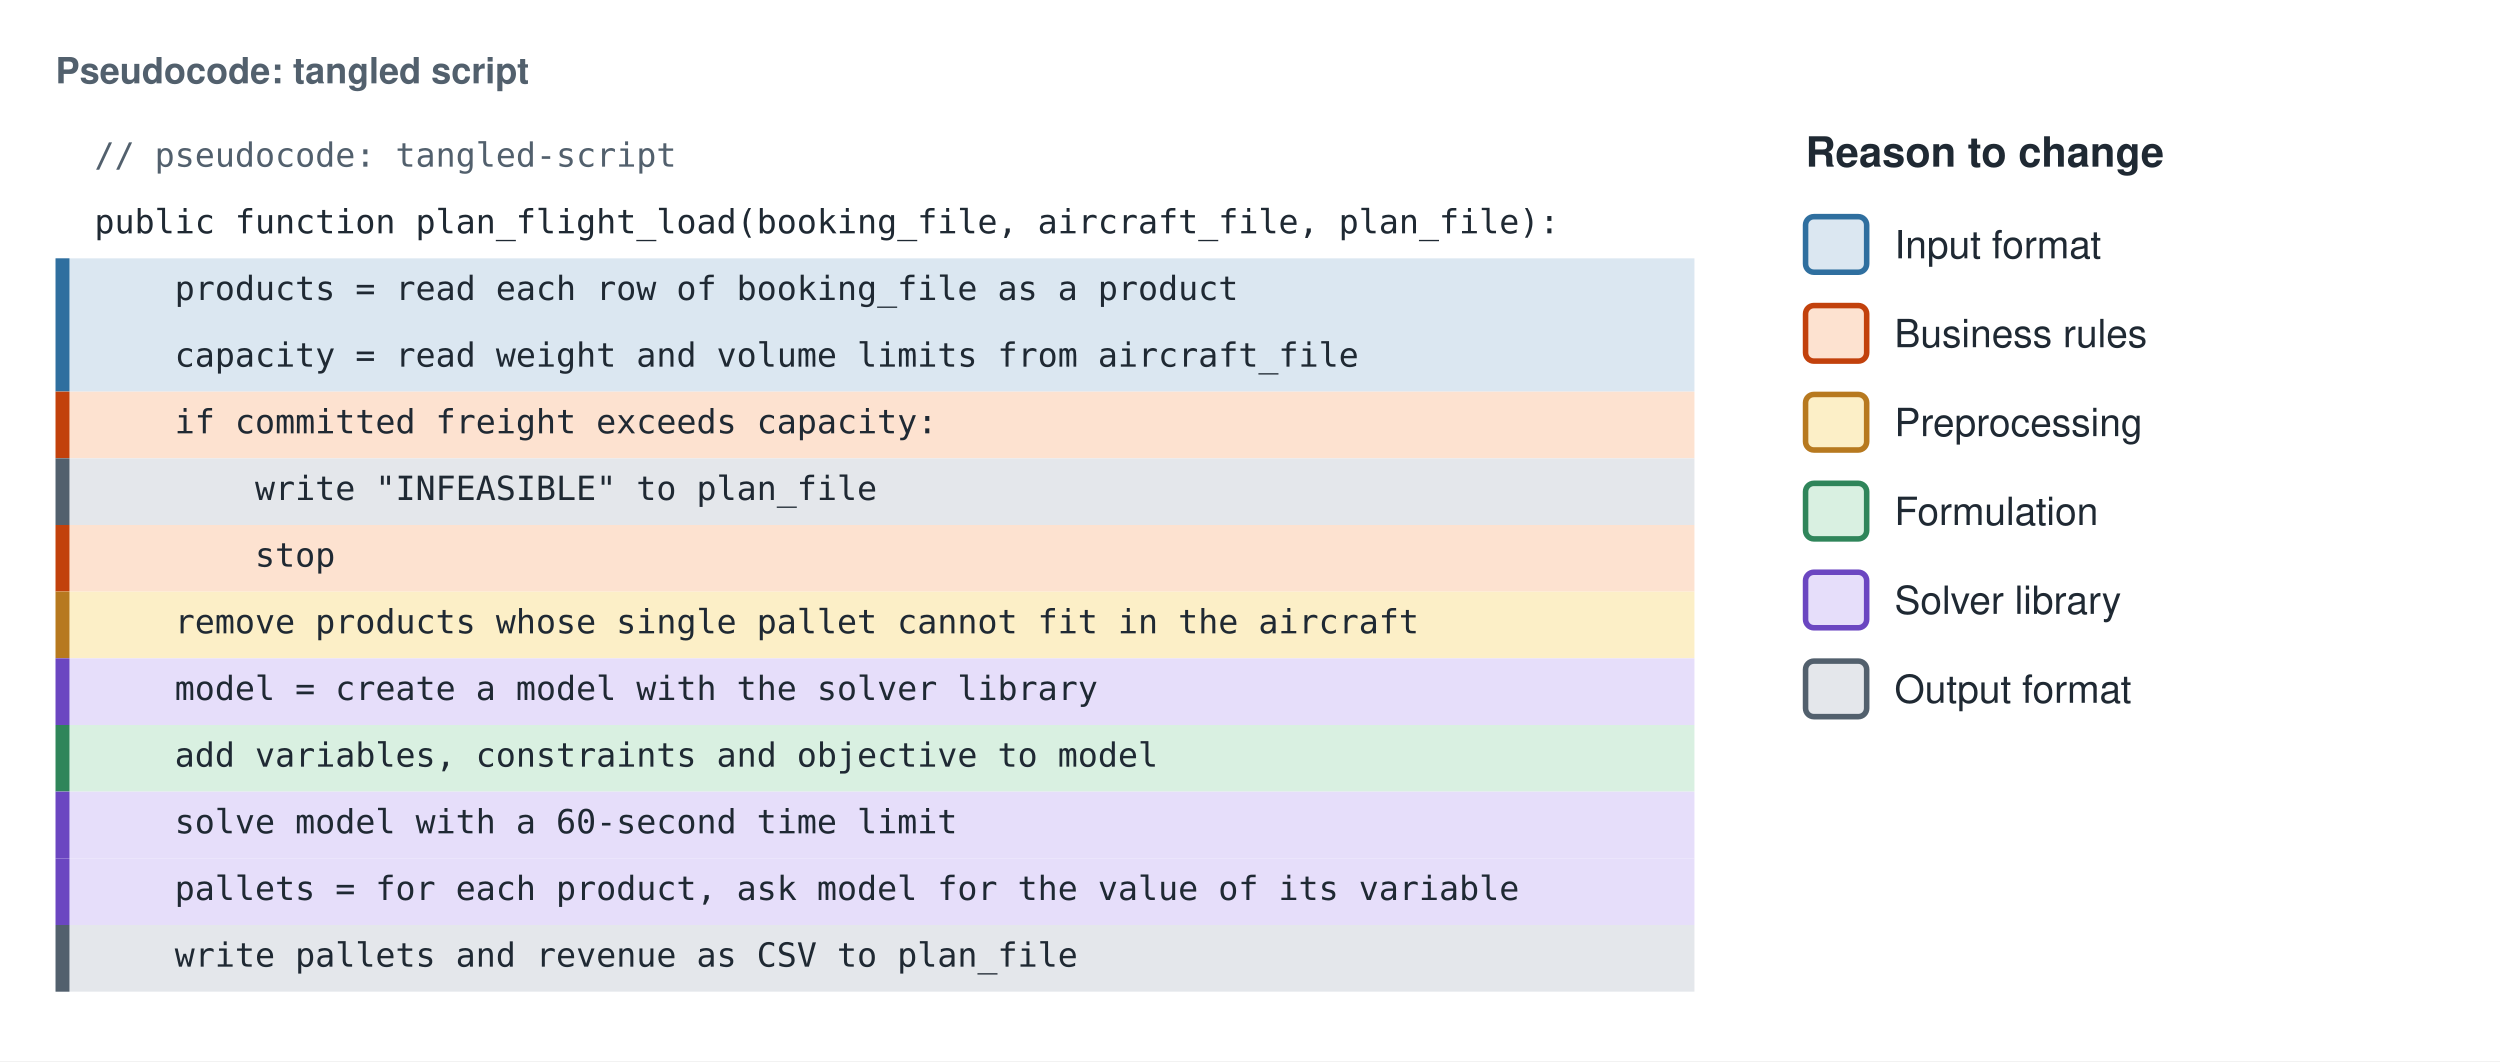
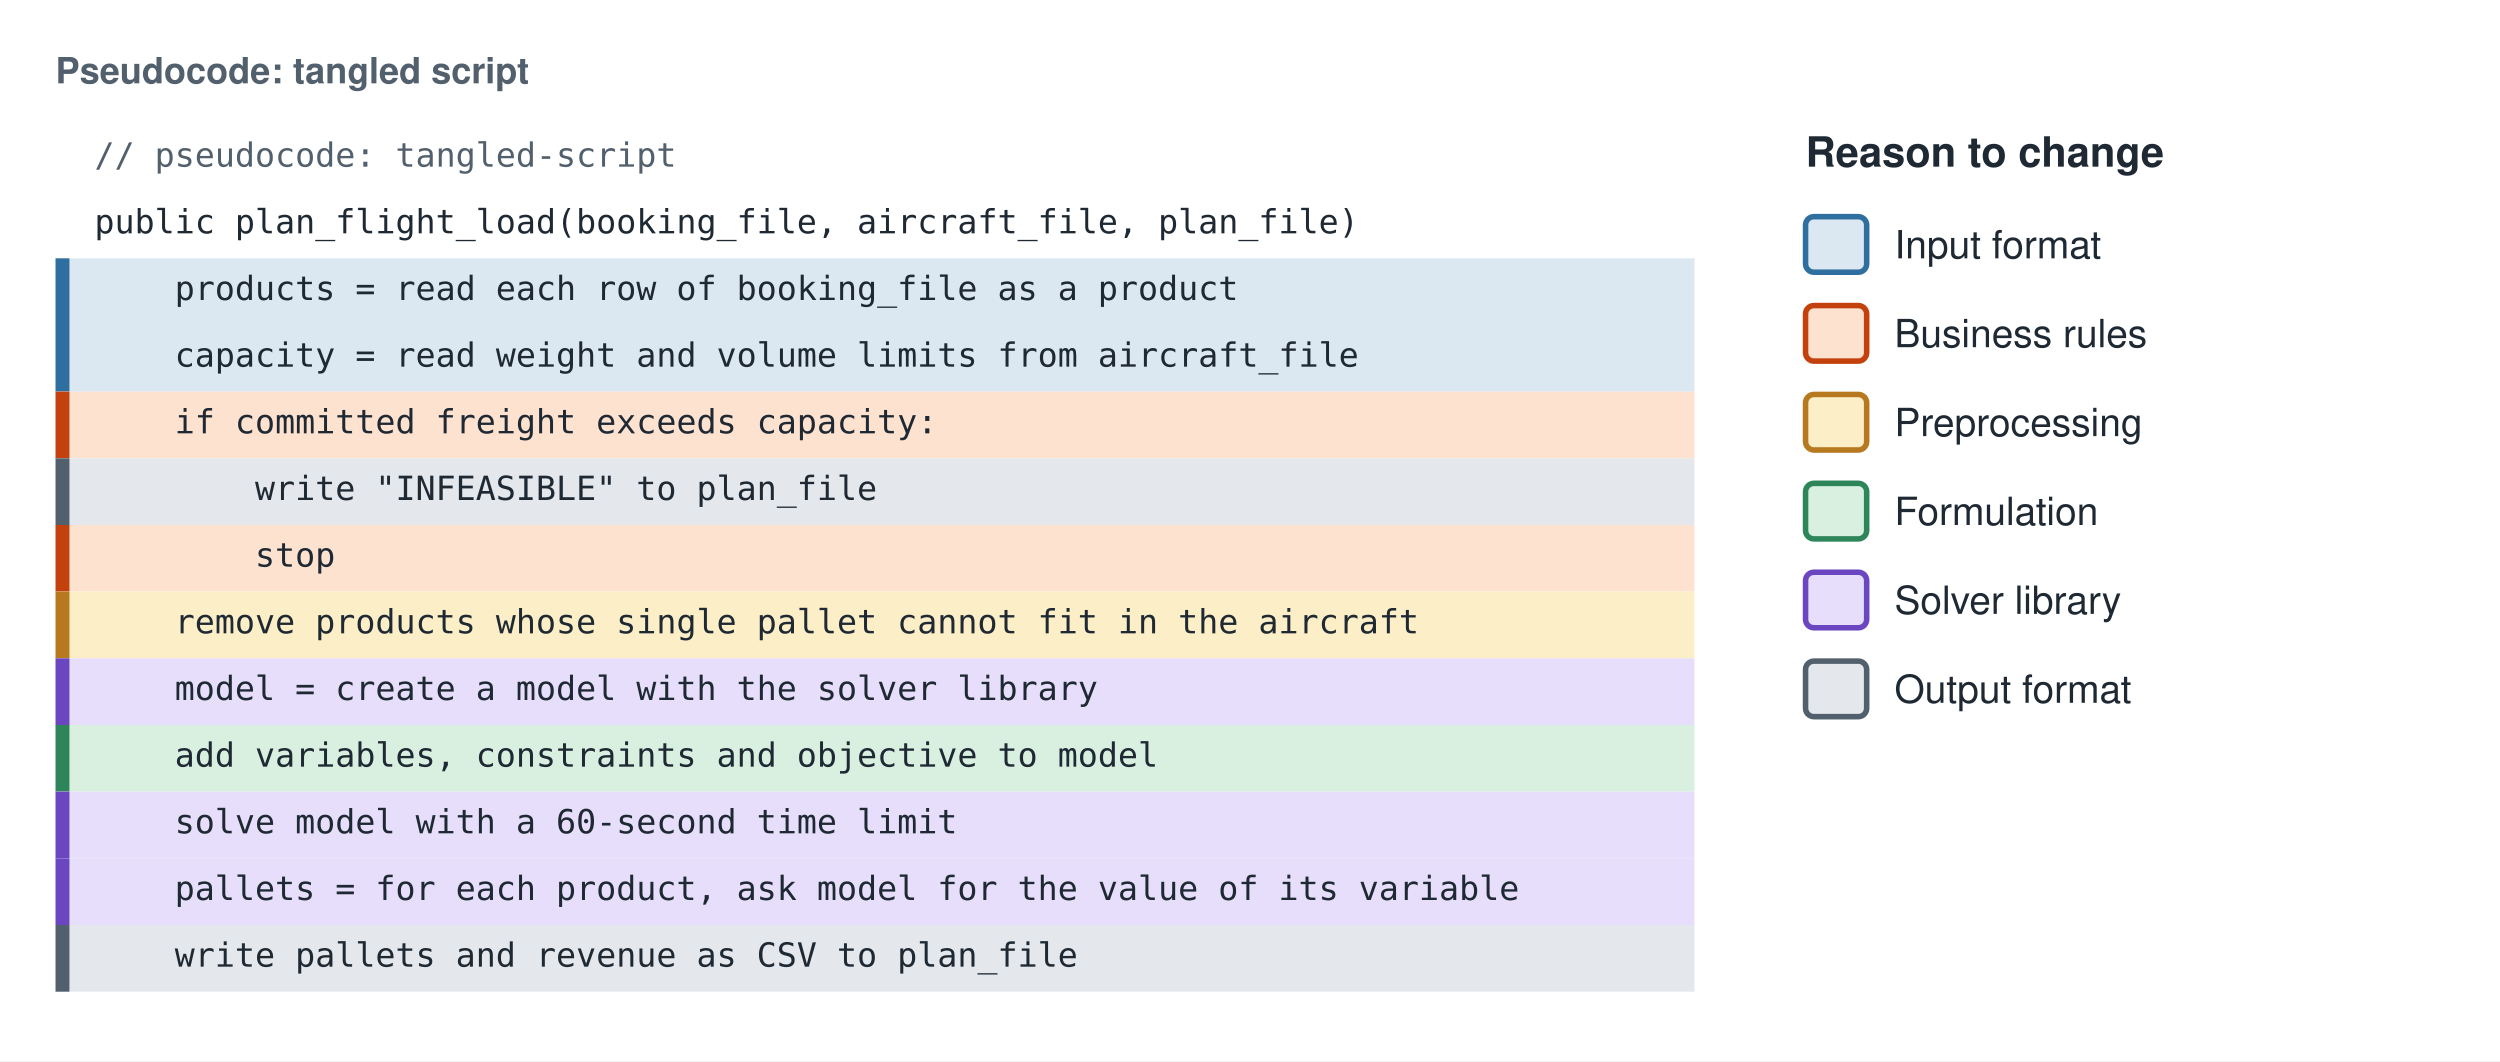
<svg xmlns="http://www.w3.org/2000/svg" viewBox="0 0 900 382" width="900" height="382" font-family="Helvetica, Arial, sans-serif">
  <defs>
    <marker id="arrow" viewBox="0 0 10 10" refX="9" refY="5" markerWidth="7" markerHeight="7" orient="auto-start-reverse">
      <path d="M0,0 L10,5 L0,10 z" fill="#52606d" />
    </marker>
    <marker id="open" viewBox="0 0 10 10" refX="9" refY="5" markerWidth="8" markerHeight="8" orient="auto">
      <path d="M0,0 L10,5 L0,10" fill="none" stroke="#52606d" stroke-width="1.4" />
    </marker>
    <marker id="hollow" viewBox="0 0 12 12" refX="11" refY="6" markerWidth="11" markerHeight="11" orient="auto">
      <path d="M1,1 L11,6 L1,11 z" fill="#ffffff" stroke="#52606d" stroke-width="1.2" />
    </marker>
  </defs>
  <rect width="900" height="382" fill="#ffffff" />
  <text x="20" y="30" text-anchor="start" font-size="13" fill="#52606d" font-weight="bold" xml:space="preserve">Pseudocode: tangled script</text>
  <text x="34" y="60" text-anchor="start" font-size="12" fill="#52606d" font-weight="normal" font-family="Consolas, Menlo, monospace" xml:space="preserve">// pseudocode: tangled-script</text>
-   <text x="34" y="84" text-anchor="start" font-size="12" fill="#1f2933" font-weight="normal" font-family="Consolas, Menlo, monospace" xml:space="preserve">public function plan_flight_load(booking_file, aircraft_file, plan_file):</text>
+   <text x="34" y="84" text-anchor="start" font-size="12" fill="#1f2933" font-weight="normal" font-family="Consolas, Menlo, monospace" xml:space="preserve">public plan_flight_load(booking_file, aircraft_file, plan_file)</text>
  <rect x="20" y="93" width="590" height="24" fill="#dbe7f1" />
  <rect x="20" y="93" width="5" height="24" fill="#2f6f9f" />
  <text x="34" y="108" text-anchor="start" font-size="12" fill="#1f2933" font-weight="normal" font-family="Consolas, Menlo, monospace" xml:space="preserve">    products = read each row of booking_file as a product</text>
  <rect x="20" y="117" width="590" height="24" fill="#dbe7f1" />
  <rect x="20" y="117" width="5" height="24" fill="#2f6f9f" />
  <text x="34" y="132" text-anchor="start" font-size="12" fill="#1f2933" font-weight="normal" font-family="Consolas, Menlo, monospace" xml:space="preserve">    capacity = read weight and volume limits from aircraft_file</text>
  <rect x="20" y="141" width="590" height="24" fill="#fde2d0" />
  <rect x="20" y="141" width="5" height="24" fill="#c2410c" />
  <text x="34" y="156" text-anchor="start" font-size="12" fill="#1f2933" font-weight="normal" font-family="Consolas, Menlo, monospace" xml:space="preserve">    if committed freight exceeds capacity:</text>
  <rect x="20" y="165" width="590" height="24" fill="#e4e7eb" />
  <rect x="20" y="165" width="5" height="24" fill="#52606d" />
  <text x="34" y="180" text-anchor="start" font-size="12" fill="#1f2933" font-weight="normal" font-family="Consolas, Menlo, monospace" xml:space="preserve">        write "INFEASIBLE" to plan_file</text>
  <rect x="20" y="189" width="590" height="24" fill="#fde2d0" />
  <rect x="20" y="189" width="5" height="24" fill="#c2410c" />
  <text x="34" y="204" text-anchor="start" font-size="12" fill="#1f2933" font-weight="normal" font-family="Consolas, Menlo, monospace" xml:space="preserve">        stop</text>
  <rect x="20" y="213" width="590" height="24" fill="#fcefc7" />
  <rect x="20" y="213" width="5" height="24" fill="#b7791f" />
  <text x="34" y="228" text-anchor="start" font-size="12" fill="#1f2933" font-weight="normal" font-family="Consolas, Menlo, monospace" xml:space="preserve">    remove products whose single pallet cannot fit in the aircraft</text>
  <rect x="20" y="237" width="590" height="24" fill="#e6defa" />
  <rect x="20" y="237" width="5" height="24" fill="#6b46c1" />
  <text x="34" y="252" text-anchor="start" font-size="12" fill="#1f2933" font-weight="normal" font-family="Consolas, Menlo, monospace" xml:space="preserve">    model = create a model with the solver library</text>
  <rect x="20" y="261" width="590" height="24" fill="#d9f0e1" />
  <rect x="20" y="261" width="5" height="24" fill="#2f855a" />
  <text x="34" y="276" text-anchor="start" font-size="12" fill="#1f2933" font-weight="normal" font-family="Consolas, Menlo, monospace" xml:space="preserve">    add variables, constraints and objective to model</text>
  <rect x="20" y="285" width="590" height="24" fill="#e6defa" />
  <rect x="20" y="285" width="5" height="24" fill="#6b46c1" />
  <text x="34" y="300" text-anchor="start" font-size="12" fill="#1f2933" font-weight="normal" font-family="Consolas, Menlo, monospace" xml:space="preserve">    solve model with a 60-second time limit</text>
  <rect x="20" y="309" width="590" height="24" fill="#e6defa" />
  <rect x="20" y="309" width="5" height="24" fill="#6b46c1" />
  <text x="34" y="324" text-anchor="start" font-size="12" fill="#1f2933" font-weight="normal" font-family="Consolas, Menlo, monospace" xml:space="preserve">    pallets = for each product, ask model for the value of its variable</text>
  <rect x="20" y="333" width="590" height="24" fill="#e4e7eb" />
  <rect x="20" y="333" width="5" height="24" fill="#52606d" />
  <text x="34" y="348" text-anchor="start" font-size="12" fill="#1f2933" font-weight="normal" font-family="Consolas, Menlo, monospace" xml:space="preserve">    write pallets and revenue as CSV to plan_file</text>
  <text x="650" y="60" text-anchor="start" font-size="15" fill="#1f2933" font-weight="bold" xml:space="preserve">Reason to change</text>
  <rect x="650" y="78" width="22" height="20" rx="3" fill="#dbe7f1" stroke="#2f6f9f" stroke-width="2" />
  <text x="682" y="93" text-anchor="start" font-size="14" fill="#1f2933" font-weight="normal" xml:space="preserve">Input format</text>
  <rect x="650" y="110" width="22" height="20" rx="3" fill="#fde2d0" stroke="#c2410c" stroke-width="2" />
  <text x="682" y="125" text-anchor="start" font-size="14" fill="#1f2933" font-weight="normal" xml:space="preserve">Business rules</text>
  <rect x="650" y="142" width="22" height="20" rx="3" fill="#fcefc7" stroke="#b7791f" stroke-width="2" />
  <text x="682" y="157" text-anchor="start" font-size="14" fill="#1f2933" font-weight="normal" xml:space="preserve">Preprocessing</text>
  <rect x="650" y="174" width="22" height="20" rx="3" fill="#d9f0e1" stroke="#2f855a" stroke-width="2" />
  <text x="682" y="189" text-anchor="start" font-size="14" fill="#1f2933" font-weight="normal" xml:space="preserve">Formulation</text>
  <rect x="650" y="206" width="22" height="20" rx="3" fill="#e6defa" stroke="#6b46c1" stroke-width="2" />
  <text x="682" y="221" text-anchor="start" font-size="14" fill="#1f2933" font-weight="normal" xml:space="preserve">Solver library</text>
  <rect x="650" y="238" width="22" height="20" rx="3" fill="#e4e7eb" stroke="#52606d" stroke-width="2" />
  <text x="682" y="253" text-anchor="start" font-size="14" fill="#1f2933" font-weight="normal" xml:space="preserve">Output format</text>
</svg>
